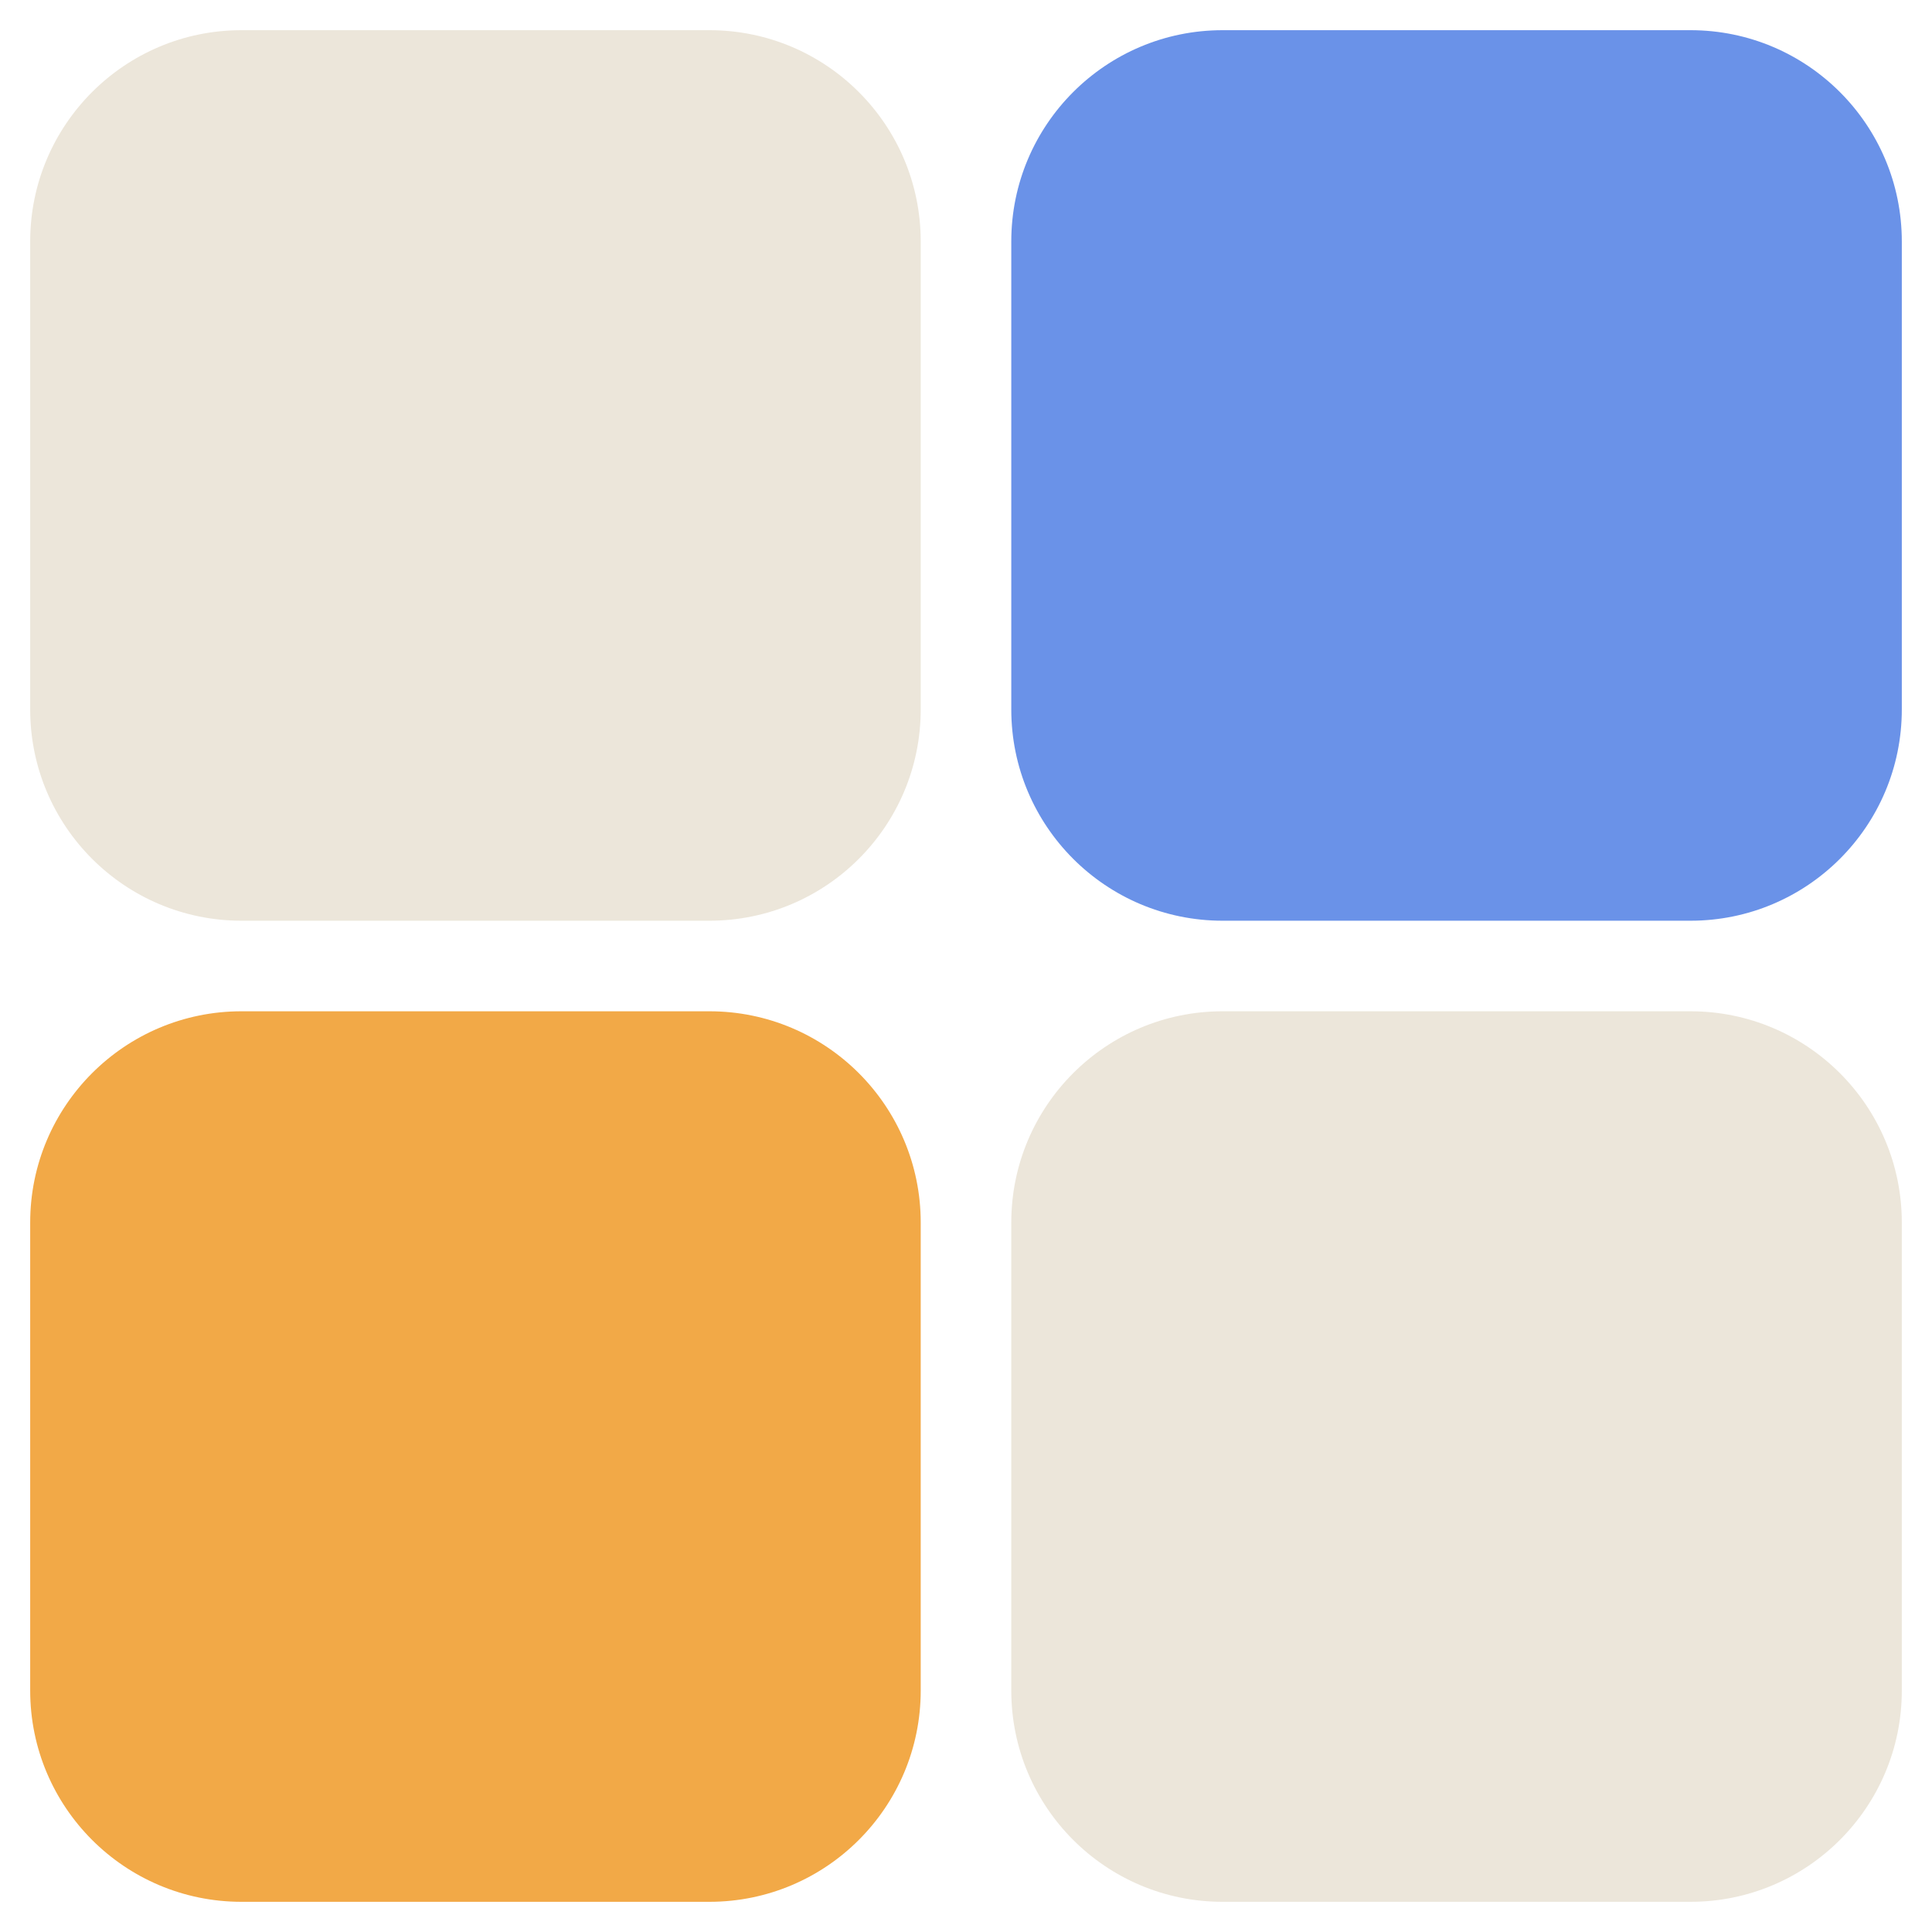
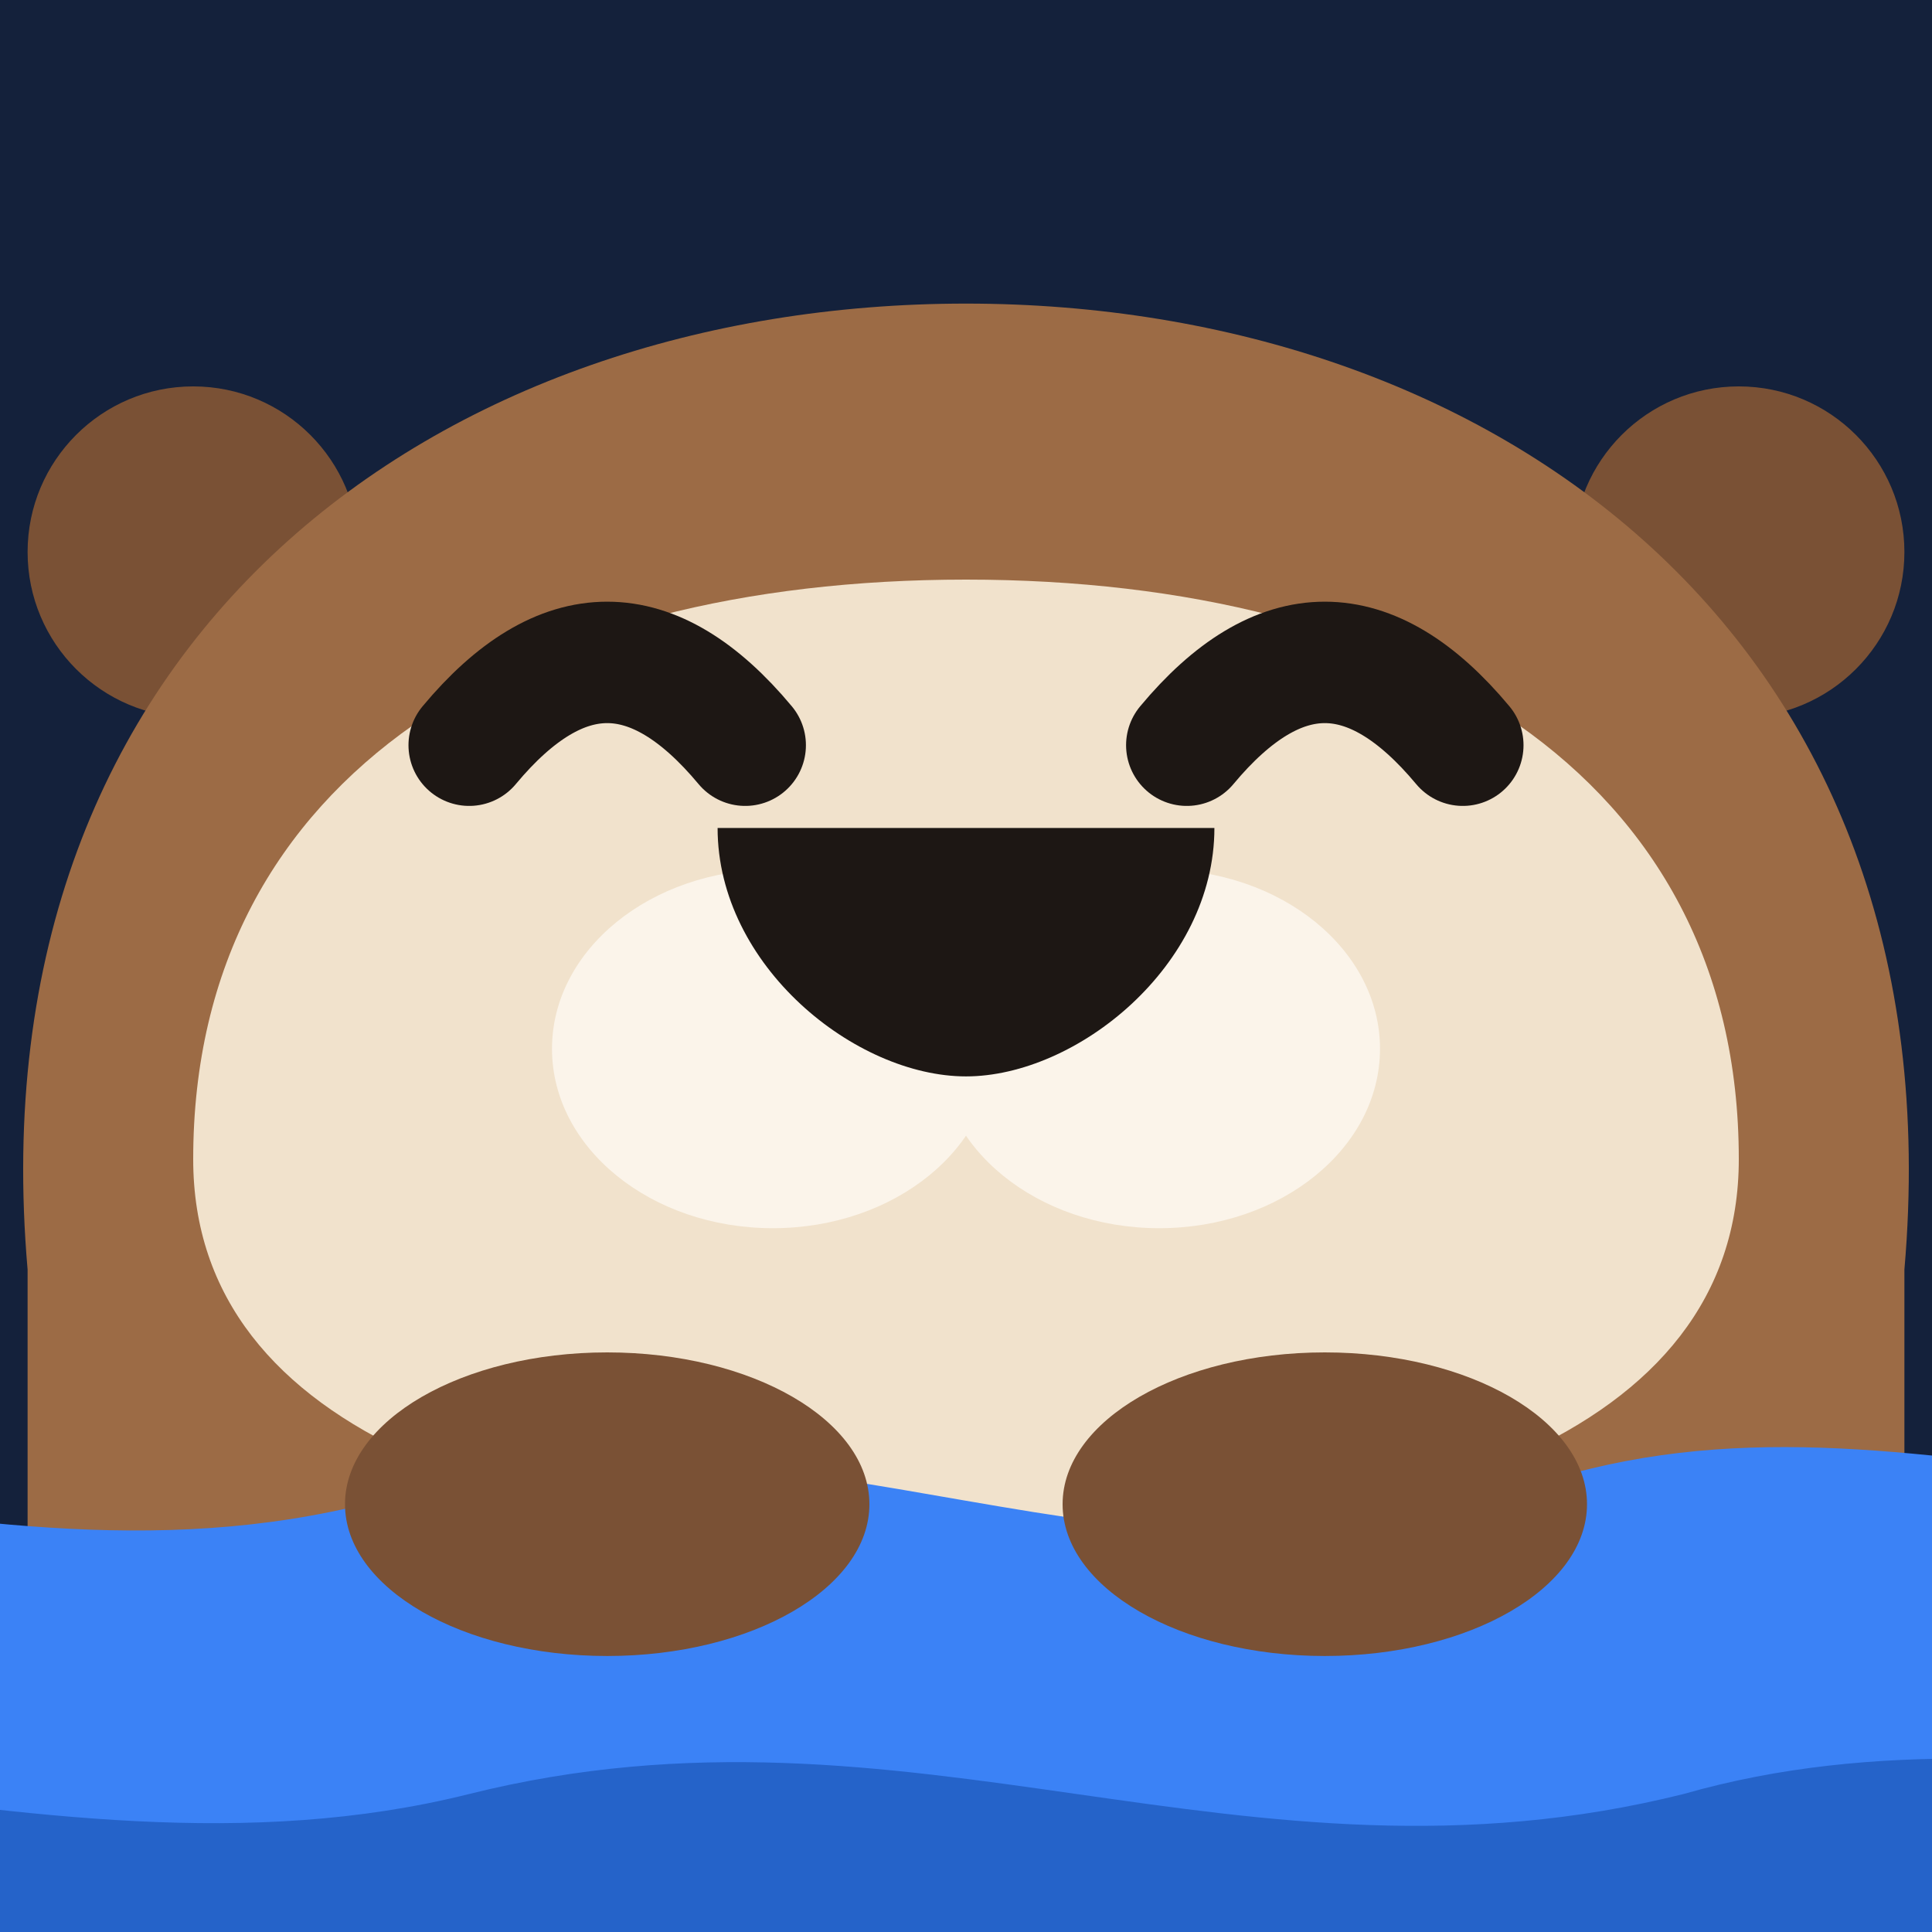
- <svg xmlns="http://www.w3.org/2000/svg" viewBox="0 0 64 64">
-   <rect class="calm" x="1" y="1" width="29.5" height="29.5" rx="7" fill="#ECE6DA" />
-   <rect x="33.5" y="1" width="29.5" height="29.5" rx="7" fill="#6A92E8" />
-   <rect x="1" y="33.5" width="29.5" height="29.5" rx="7" fill="#F2A947" />
-   <rect class="calm" x="33.5" y="33.5" width="29.5" height="29.5" rx="7" fill="#ECE6DA" />
+ <svg xmlns="http://www.w3.org/2000/svg" viewBox="15 24 70 70">
+   <defs>
+     <clipPath id="otter-tile">
+       <rect width="100" height="100" rx="22" />
+     </clipPath>
+   </defs>
+   <rect width="100" height="100" rx="22" fill="#14213b" />
+   <g clip-path="url(#otter-tile)">
+     <circle cx="22" cy="44" r="6" fill="#7a5135" />
+     <circle cx="78" cy="44" r="6" fill="#7a5135" />
+     <path d="M16 70 C14 47 31 35 50 35 C69 35 86 47 84 70 L84 84 L16 84 Z" fill="#9c6b45" />
+     <path d="M22 66 C22 52 34 45 50 45 C66 45 78 52 78 66 C78 76 66 80 50 80 C34 80 22 76 22 66 Z" fill="#f1e2cc" />
+     <ellipse cx="43" cy="62" rx="8" ry="6.5" fill="#fbf4ea" />
+     <ellipse cx="57" cy="62" rx="8" ry="6.5" fill="#fbf4ea" />
+     <path d="M32 51 q5 -6 10 0" fill="none" stroke="#1d1714" stroke-width="4.4" stroke-linecap="round" />
+     <path d="M58 51 q5 -6 10 0" fill="none" stroke="#1d1714" stroke-width="4.4" stroke-linecap="round" />
+     <path d="M41 54 h18 c0 5 -5 9 -9 9 c-4 0 -9 -4 -9 -9 z" fill="#1d1714" />
+     <path d="M-20 79 C0 73 14 83 30 78 C44 74 56 83 70 78 C84 73 96 82 120 77 L120 120 L-20 120 Z" fill="#3b82f6" />
+     <path d="M-20 89 C0 84 16 93 32 89 C48 85 60 93 76 89 C90 85 104 92 120 88 L120 120 L-20 120 Z" fill="#2563c9" />
+     <ellipse cx="37" cy="78.5" rx="9.5" ry="5.5" fill="#7a5135" />
+     <ellipse cx="63" cy="78.5" rx="9.5" ry="5.5" fill="#7a5135" />
+   </g>
</svg>
